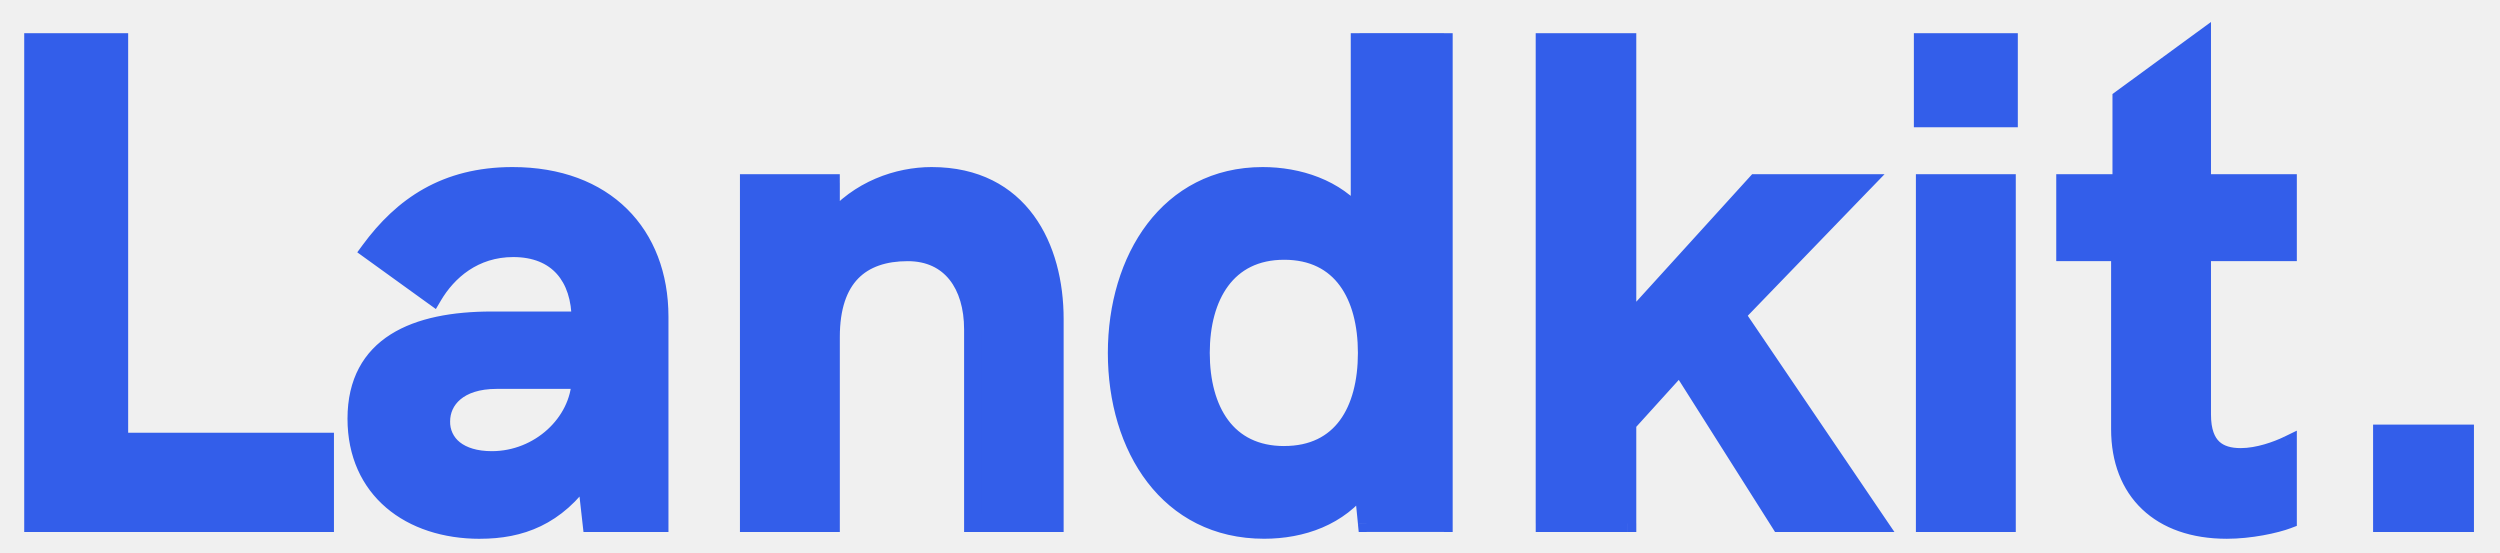
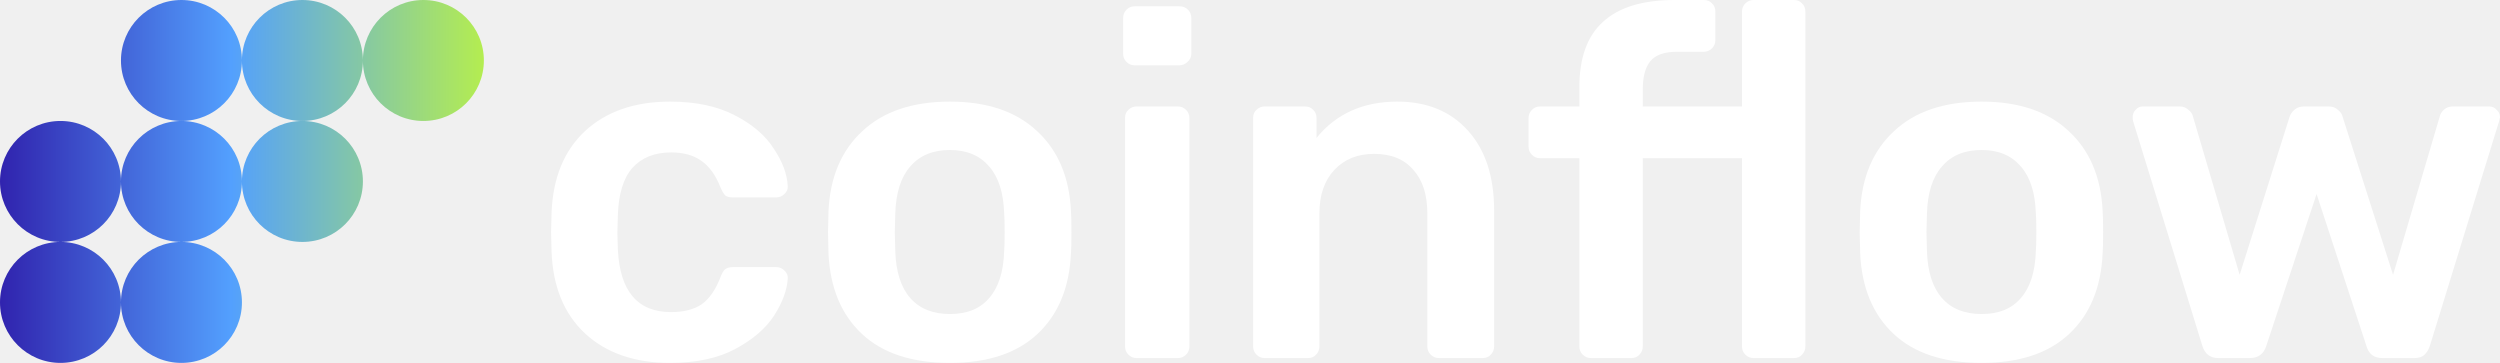
- <svg xmlns="http://www.w3.org/2000/svg" width="86" height="19" viewBox="0 0 86 19" fill="none">
-   <path d="M1.133 18h10.055v-2.813H4.109V1.441H1.133V18zm15.375.234c1.394 0 2.637-.445 3.644-1.91L20.34 18h2.355v-7.102c0-2.859-1.875-4.851-5.062-4.851-2.309 0-3.797 1.031-4.922 2.566l2.191 1.582c.504-.855 1.407-1.652 2.754-1.652 1.512 0 2.309.984 2.309 2.473h-3.047c-2.625 0-4.664.843-4.664 3.386 0 2.45 1.851 3.832 4.254 3.832zm.41-2.414c-1.113 0-1.734-.55-1.734-1.324 0-.738.597-1.418 1.898-1.418h2.883c-.047 1.465-1.418 2.742-3.047 2.742zM25.754 18h2.836v-6.41c0-2.04 1.031-2.906 2.637-2.906 1.464 0 2.238 1.113 2.238 2.648V18h2.824v-7.031c0-2.45-1.172-4.922-4.242-4.922-1.149 0-2.52.457-3.457 1.605V6.293h-2.836V18zM46.766 1.441v6.024c-.809-1.008-2.11-1.418-3.328-1.418-3.247 0-5.028 2.86-5.028 6.094 0 3.27 1.781 6.093 5.074 6.093 1.301 0 2.59-.445 3.399-1.547L47.012 18h2.66V1.441h-2.906zm-2.59 14.204c-1.969 0-2.86-1.536-2.86-3.504 0-1.946.891-3.504 2.86-3.504 1.968 0 2.836 1.535 2.836 3.504 0 1.992-.867 3.504-2.836 3.504zM53.129 18h2.86v-3.434l1.804-1.992L61.227 18h3.375l-4.864-7.172 4.383-4.535h-3.715l-4.418 4.863V1.441h-2.86V18zM66.137 4.078h2.976V1.441h-2.976v2.637zM66.207 18h2.836V6.293h-2.836V18zm10.395.234c.808 0 1.675-.187 2.109-.351v-2.59c-.387.188-1.031.422-1.629.422-.75 0-1.324-.328-1.324-1.453V8.684h2.953V6.293h-2.953V1.348l-2.79 2.039v2.906h-1.933v2.39h1.887v6.083c0 2.132 1.371 3.468 3.68 3.468zM81.934 18h2.87v-3.094h-2.87V18z" fill="#335EEA" />
-   <path d="M1.133 18h-.3v.3h.3V18zm10.055 0v.3h.3V18h-.3zm0-2.813h.3v-.3h-.3v.3zm-7.079 0h-.3v.3h.3v-.3zm0-13.746h.3v-.3h-.3v.3zm-2.976 0v-.3h-.3v.3h.3zm0 16.859h10.055v-.6H1.133v.6zm10.355-.3v-2.813h-.6V18h.6zm-.3-3.113H4.109v.6h7.079v-.6zm-6.779.3V1.441h-.6v13.746h.6zm-.3-14.046H1.133v.6h2.976v-.6zm-3.276.3V18h.6V1.441h-.6zm19.32 14.883l.298-.033-.09-.8-.456.663.247.17zM20.34 18l-.298.033.03.267h.268V18zm2.355 0v.3h.3V18h-.3zm-9.984-9.387l-.242-.177-.179.244.245.177.176-.244zm2.191 1.582l-.175.244.267.192.167-.283-.259-.153zm5.063.82v.3h.3v-.3h-.3zm0 2.063l.3.01.01-.31h-.31v.3zm-3.457 5.456c.729 0 1.436-.116 2.097-.435.664-.32 1.265-.835 1.794-1.605l-.494-.34c-.478.695-1.002 1.135-1.56 1.404-.56.27-1.172.376-1.837.376v.6zm3.346-2.176l.188 1.675.596-.066-.188-1.676-.596.067zm.486 1.942h2.355v-.6H20.34v.6zm2.655-.3v-7.102h-.6V18h.6zm0-7.102c0-1.496-.492-2.79-1.425-3.711-.933-.921-2.28-1.44-3.937-1.44v.6c1.53 0 2.715.477 3.516 1.267.8.79 1.246 1.921 1.246 3.284h.6zm-5.362-5.151c-2.422 0-3.994 1.093-5.164 2.689l.484.355c1.08-1.474 2.485-2.444 4.68-2.444v-.6zm-5.098 3.11l2.192 1.582.35-.487-2.19-1.582-.352.487zm2.626 1.49c.467-.793 1.284-1.504 2.495-1.504v-.6c-1.484 0-2.472.883-3.012 1.8l.517.305zm2.495-1.504c.688 0 1.177.221 1.498.579.325.362.51.9.51 1.594h.6c0-.795-.212-1.493-.663-1.995-.456-.507-1.12-.778-1.945-.778v.6zm2.309 1.873h-3.047v.6h3.047v-.6zm-3.047 0c-1.335 0-2.568.213-3.477.786-.93.587-1.487 1.533-1.487 2.9h.6c0-1.175.463-1.923 1.208-2.393.767-.484 1.866-.693 3.156-.693v-.6zm-4.964 3.686c0 1.307.497 2.35 1.331 3.063.829.708 1.966 1.07 3.223 1.07v-.6c-1.146 0-2.135-.33-2.833-.926-.692-.591-1.121-1.464-1.121-2.607h-.6zm4.964 1.118c-.51 0-.871-.126-1.098-.306a.878.878 0 01-.336-.718h-.6c0 .474.194.893.563 1.187.362.288.868.437 1.471.437v-.6zm-1.434-1.024c0-.284.113-.553.354-.756.244-.206.644-.362 1.244-.362v-.6c-.701 0-1.25.184-1.63.503a1.565 1.565 0 00-.568 1.215h.6zm1.598-1.118h2.883v-.6h-2.883v.6zm2.583-.31c-.041 1.286-1.262 2.452-2.747 2.452v.6c1.773 0 3.294-1.389 3.347-3.032l-.6-.02zM25.754 18h-.3v.3h.3V18zm2.836 0v.3h.3V18h-.3zm4.875 0h-.3v.3h.3V18zm2.824 0v.3h.3V18h-.3zm-7.7-10.348h-.3v.842l.533-.652-.232-.19zm0-1.359h.3v-.3h-.3v.3zm-2.835 0v-.3h-.3v.3h.3zm0 12.007h2.836v-.6h-2.836v.6zm3.136-.3v-6.41h-.6V18h.6zm0-6.41c0-.972.245-1.612.631-2.009.385-.395.955-.597 1.706-.597v-.6c-.855 0-1.604.231-2.136.779-.531.546-.801 1.36-.801 2.427h.6zm2.337-2.606c.648 0 1.119.242 1.434.636.322.402.504.99.504 1.712h.6c0-.814-.205-1.55-.636-2.087-.438-.547-1.086-.861-1.902-.861v.6zm1.938 2.348V18h.6v-6.668h-.6zm.3 6.968h2.824v-.6h-2.824v.6zm3.124-.3v-7.031h-.6V18h.6zm0-7.031c0-1.267-.302-2.566-1.028-3.557-.735-1.004-1.886-1.665-3.514-1.665v.6c1.443 0 2.412.575 3.03 1.42.628.857.912 2.019.912 3.202h.6zm-4.542-5.222c-1.22 0-2.684.484-3.69 1.716l.465.38c.87-1.067 2.148-1.496 3.225-1.496v-.6zM28.89 7.652V6.293h-.6v1.36h.6zm-.3-1.659h-2.836v.6h2.836v-.6zm-3.136.3V18h.6V6.293h-.6zm21.312-4.852v-.3h-.3v.3h.3zm0 6.024l-.234.188.534.665v-.853h-.3zm.117 9.223l.298-.03-.076-.78-.464.632.242.177zM47.012 18l-.299.03.027.27h.272V18zm2.66 0v.3h.3V18h-.3zm0-16.559h.3v-.3h-.3v.3zm-3.206 0v6.024h.6V1.44h-.6zM47 7.277c-.884-1.101-2.287-1.53-3.563-1.53v.6c1.162 0 2.361.392 3.095 1.306L47 7.277zm-3.563-1.53c-1.722 0-3.065.763-3.97 1.952-.898 1.182-1.357 2.773-1.357 4.442h.6c0-1.566.432-3.022 1.235-4.079.798-1.048 1.968-1.715 3.492-1.715v-.6zM38.11 12.14c0 1.685.459 3.277 1.365 4.455.911 1.186 2.267 1.938 4.01 1.938v-.6c-1.55 0-2.733-.66-3.535-1.703-.808-1.052-1.24-2.506-1.24-4.09h-.6zm5.374 6.393c1.365 0 2.759-.468 3.64-1.669l-.483-.355c-.735 1.002-1.92 1.424-3.157 1.424v.6zm3.1-1.817l.13 1.312.596-.058-.129-1.313-.597.059zm.428 1.583h2.66v-.6h-2.66v.6zm2.96-.3V1.441h-.6V18h.6zm-.3-16.859h-2.906v.6h2.906v-.6zm-5.496 14.204c-.896 0-1.52-.344-1.928-.893-.417-.561-.632-1.367-.632-2.311h-.6c0 1.024.231 1.97.751 2.669.53.71 1.336 1.134 2.409 1.134v-.6zm-2.56-3.204c0-.933.215-1.739.633-2.303.41-.553 1.032-.901 1.927-.901v-.6c-1.075 0-1.881.43-2.41 1.144-.518.7-.75 1.647-.75 2.66h.6zm2.56-3.204c.895 0 1.512.343 1.914.891.412.56.622 1.366.622 2.313h.6c0-1.023-.225-1.97-.738-2.668-.523-.712-1.325-1.136-2.398-1.136v.6zm2.536 3.204c0 .958-.21 1.763-.621 2.32-.402.544-1.018.883-1.915.883v.6c1.071 0 1.873-.416 2.397-1.126.515-.697.739-1.644.739-2.677h-.6zM53.129 18h-.3v.3h.3V18zm2.86 0v.3h.3V18h-.3zm0-3.434l-.223-.201-.078.086v.115h.3zm1.804-1.992l.254-.16-.211-.334-.265.293.222.201zM61.227 18l-.254.16.088.14h.166V18zm3.375 0v.3h.566l-.318-.468-.248.168zm-4.864-7.172l-.215-.208-.17.175.137.201.248-.168zm4.383-4.535l.216.208.491-.508h-.707v.3zm-3.715 0v-.3h-.133l-.089.098.222.202zm-4.418 4.863h-.3v.777l.522-.575-.222-.202zm0-9.715h.3v-.3h-.3v.3zm-2.86 0v-.3h-.3v.3h.3zm0 16.859h2.86v-.6h-2.86v.6zm3.16-.3v-3.434h-.6V18h.6zm-.077-3.232l1.804-1.992-.444-.403-1.805 1.992.445.403zm1.328-2.033l3.434 5.425.507-.32-3.433-5.426-.508.32zm3.688 5.565h3.375v-.6h-3.375v.6zm3.623-.468l-4.863-7.172-.497.336 4.863 7.172.497-.336zm-4.896-6.795L64.337 6.5l-.432-.417-4.382 4.536.431.417zm4.167-5.044h-3.715v.6h3.715v-.6zm-3.937.098l-4.418 4.863.444.404 4.418-4.863-.444-.404zm-3.896 5.065V1.441h-.6v9.715h.6zm-.3-10.015h-2.86v.6h2.86v-.6zm-3.16.3V18h.6V1.441h-.6zm13.309 2.637h-.3v.3h.3v-.3zm2.976 0v.3h.3v-.3h-.3zm0-2.637h.3v-.3h-.3v.3zm-2.976 0v-.3h-.3v.3h.3zM66.207 18h-.3v.3h.3V18zm2.836 0v.3h.3V18h-.3zm0-11.707h.3v-.3h-.3v.3zm-2.836 0v-.3h-.3v.3h.3zm-.07-1.915h2.976v-.6h-2.976v.6zm3.276-.3V1.441h-.6v2.637h.6zm-.3-2.937h-2.976v.6h2.976v-.6zm-3.276.3v2.637h.6V1.441h-.6zm.37 16.859h2.836v-.6h-2.836v.6zm3.136-.3V6.293h-.6V18h.6zm-.3-12.007h-2.836v.6h2.836v-.6zm-3.136.3V18h.6V6.293h-.6zm12.804 11.59l.106.28.194-.073v-.207h-.3zm0-2.59h.3v-.479l-.43.209.13.27zm-2.953-6.61v-.3h-.3v.3h.3zm2.953 0v.3h.3v-.3h-.3zm0-2.39h.3v-.3h-.3v.3zm-2.953 0h-.3v.3h.3v-.3zm0-4.945h.3V.757l-.477.348.177.243zm-2.79 2.039l-.176-.242-.123.09v.152h.3zm0 2.906v.3h.3v-.3h-.3zm-1.933 0v-.3h-.3v.3h.3zm0 2.39h-.3v.3h.3v-.3zm1.887 0h.3v-.3h-.3v.3zm3.68 9.851c.844 0 1.747-.194 2.215-.37l-.212-.562c-.4.151-1.23.332-2.003.332v.6zm2.409-.651v-2.59h-.6v2.59h.6zm-.43-2.86c-.37.179-.967.392-1.499.392v.6c.663 0 1.355-.256 1.76-.452l-.262-.54zm-1.499.392c-.338 0-.58-.075-.738-.224-.155-.145-.286-.414-.286-.93h-.6c0 .61.156 1.068.475 1.368.316.296.737.386 1.149.386v-.6zm-1.024-1.153V8.684h-.6v5.578h.6zm-.3-5.278h2.953v-.6h-2.953v.6zm3.253-.3V6.293h-.6v2.39h.6zm-.3-2.691h-2.953v.6h2.953v-.6zm-2.653.3V1.348h-.6v4.945h.6zm-.477-5.188l-2.79 2.04.355.484 2.789-2.04-.354-.484zm-2.912 2.282v2.906h.6V3.387h-.6zm.3 2.606h-1.934v.6h1.934v-.6zm-2.234.3v2.39h.6v-2.39h-.6zm.3 2.69h1.887v-.6h-1.887v.6zm1.587-.3v6.083h.6V8.684h-.6zm0 6.083c0 1.132.365 2.084 1.067 2.751.7.666 1.701 1.017 2.913 1.017v-.6c-1.098 0-1.937-.316-2.5-.852-.56-.533-.88-1.316-.88-2.316h-.6zM81.934 18h-.3v.3h.3V18zm2.87 0v.3h.3V18h-.3zm0-3.094h.3v-.3h-.3v.3zm-2.87 0v-.3h-.3v.3h.3zm0 3.394h2.87v-.6h-2.87v.6zm3.17-.3v-3.094h-.6V18h.6zm-.3-3.394h-2.87v.6h2.87v-.6zm-3.17.3V18h.6v-3.094h-.6z" fill="#335EEA" />
+ <svg xmlns="http://www.w3.org/2000/svg" width="372" height="54" viewBox="0 0 372 54" fill="none">
+   <path fill-rule="evenodd" clip-rule="evenodd" d="M27 18C31.971 18 36 13.971 36 9C36 13.971 40.029 18 45 18C40.029 18 36 22.029 36 27C36 22.029 31.971 18 27 18ZM18 27C18 22.029 22.029 18 27 18C22.029 18 18 13.971 18 9C18 4.029 22.029 0 27 0C31.971 0 36 4.029 36 9C36 4.029 40.029 0 45 0C49.971 0 54 4.029 54 9C54 13.971 49.971 18 45 18C49.971 18 54 22.029 54 27C54 31.971 49.971 36 45 36C40.029 36 36 31.971 36 27C36 31.971 31.971 36 27 36C22.029 36 18 31.971 18 27ZM9 36C4.029 36 0 31.971 0 27C0 22.029 4.029 18 9 18C13.971 18 18 22.029 18 27C18 31.971 13.971 36 9 36ZM18 45C18 49.971 13.971 54 9 54C4.029 54 0 49.971 0 45C0 40.029 4.029 36 9 36C13.971 36 18 40.029 18 45ZM18 45C18 49.971 22.029 54 27 54C31.971 54 36 49.971 36 45C36 40.029 31.971 36 27 36C22.029 36 18 40.029 18 45ZM54 9C54 13.971 58.029 18 63 18C67.971 18 72 13.971 72 9C72 4.029 67.971 0 63 0C58.029 0 54 4.029 54 9Z" fill="url(#paint0_linear)" />
+   <path d="M99.714 54C94.434 54 90.209 52.536 87.041 49.608C83.92 46.68 82.264 42.624 82.072 37.44L82 34.56L82.072 31.68C82.264 26.496 83.92 22.44 87.041 19.512C90.209 16.584 94.434 15.12 99.714 15.12C103.507 15.12 106.699 15.792 109.292 17.136C111.932 18.48 113.876 20.136 115.125 22.104C116.421 24.024 117.117 25.872 117.213 27.648C117.261 28.128 117.093 28.536 116.709 28.872C116.373 29.208 115.965 29.376 115.485 29.376H109.076C108.548 29.376 108.164 29.28 107.924 29.088C107.684 28.848 107.443 28.44 107.203 27.864C106.483 26.04 105.523 24.72 104.323 23.904C103.171 23.088 101.683 22.68 99.858 22.68C97.41 22.68 95.49 23.448 94.098 24.984C92.754 26.52 92.033 28.872 91.937 32.04L91.865 34.704L91.937 37.08C92.225 43.32 94.866 46.44 99.858 46.44C101.731 46.44 103.243 46.056 104.395 45.288C105.547 44.472 106.483 43.128 107.203 41.256C107.395 40.728 107.612 40.344 107.852 40.104C108.14 39.864 108.548 39.744 109.076 39.744H115.485C115.965 39.744 116.373 39.912 116.709 40.248C117.093 40.584 117.261 40.992 117.213 41.472C117.117 43.152 116.445 44.976 115.197 46.944C113.948 48.864 112.028 50.52 109.436 51.912C106.843 53.304 103.603 54 99.714 54Z" fill="white" />
+   <path d="M141.355 54C135.69 54 131.322 52.56 128.249 49.68C125.177 46.8 123.521 42.816 123.281 37.728L123.209 34.56L123.281 31.392C123.521 26.352 125.201 22.392 128.321 19.512C131.442 16.584 135.786 15.12 141.355 15.12C146.876 15.12 151.197 16.584 154.317 19.512C157.437 22.392 159.118 26.352 159.358 31.392C159.406 31.968 159.43 33.024 159.43 34.56C159.43 36.096 159.406 37.152 159.358 37.728C159.118 42.816 157.461 46.8 154.389 49.68C151.317 52.56 146.972 54 141.355 54ZM141.355 46.728C143.9 46.728 145.844 45.936 147.188 44.352C148.58 42.768 149.324 40.44 149.42 37.368C149.468 36.888 149.492 35.952 149.492 34.56C149.492 33.168 149.468 32.232 149.42 31.752C149.324 28.68 148.58 26.352 147.188 24.768C145.796 23.136 143.852 22.32 141.355 22.32C138.811 22.32 136.843 23.136 135.45 24.768C134.058 26.352 133.314 28.68 133.218 31.752L133.146 34.56L133.218 37.368C133.314 40.44 134.058 42.768 135.45 44.352C136.843 45.936 138.811 46.728 141.355 46.728Z" fill="white" />
+   <path d="M168.847 9.72C168.367 9.72 167.959 9.552 167.623 9.216C167.286 8.88 167.118 8.472 167.118 7.992V2.736C167.118 2.208 167.286 1.776 167.623 1.44C167.959 1.104 168.367 0.936 168.847 0.936H175.472C176 0.936 176.432 1.104 176.768 1.44C177.104 1.776 177.272 2.208 177.272 2.736V7.992C177.272 8.472 177.08 8.88 176.696 9.216C176.36 9.552 175.952 9.72 175.472 9.72H168.847ZM169.135 53.28C168.655 53.28 168.247 53.112 167.911 52.776C167.575 52.44 167.407 52.032 167.407 51.552V17.568C167.407 17.04 167.575 16.632 167.911 16.344C168.247 16.008 168.655 15.84 169.135 15.84H175.256C175.736 15.84 176.144 16.008 176.48 16.344C176.816 16.68 176.984 17.088 176.984 17.568V51.552C176.984 52.032 176.816 52.44 176.48 52.776C176.144 53.112 175.736 53.28 175.256 53.28H169.135Z" fill="white" />
+   <path d="M188.192 53.28C187.712 53.28 187.304 53.112 186.968 52.776C186.632 52.44 186.464 52.032 186.464 51.552V17.568C186.464 17.04 186.632 16.632 186.968 16.344C187.304 16.008 187.712 15.84 188.192 15.84H194.169C194.697 15.84 195.105 16.008 195.393 16.344C195.729 16.632 195.897 17.04 195.897 17.568V20.52C198.825 16.92 202.834 15.12 207.923 15.12C212.339 15.12 215.844 16.56 218.436 19.44C221.029 22.32 222.325 26.28 222.325 31.32V51.552C222.325 52.032 222.157 52.44 221.821 52.776C221.533 53.112 221.125 53.28 220.596 53.28H214.116C213.636 53.28 213.227 53.112 212.891 52.776C212.555 52.44 212.387 52.032 212.387 51.552V31.752C212.387 28.968 211.691 26.808 210.299 25.272C208.955 23.688 207.011 22.896 204.466 22.896C202.018 22.896 200.05 23.688 198.561 25.272C197.073 26.856 196.329 29.016 196.329 31.752V51.552C196.329 52.032 196.161 52.44 195.825 52.776C195.537 53.112 195.129 53.28 194.601 53.28H188.192Z" fill="white" />
+   <path d="M236.738 53.28C236.258 53.28 235.85 53.112 235.514 52.776C235.178 52.44 235.01 52.032 235.01 51.552V23.544H229.177C228.697 23.544 228.289 23.376 227.953 23.04C227.617 22.704 227.449 22.296 227.449 21.816V17.568C227.449 17.088 227.617 16.68 227.953 16.344C228.289 16.008 228.697 15.84 229.177 15.84H235.01V12.96C235.01 8.592 236.186 5.352 238.539 3.24C240.891 1.08 244.444 0 249.196 0H253.517C254.045 0 254.453 0.168 254.741 0.504C255.077 0.792 255.245 1.2 255.245 1.728V5.976C255.245 6.456 255.077 6.864 254.741 7.2C254.405 7.536 253.997 7.704 253.517 7.704H249.556C247.684 7.704 246.364 8.16 245.596 9.072C244.828 9.984 244.444 11.4 244.444 13.32V15.84H259.206V1.728C259.206 1.248 259.374 0.84 259.71 0.504C260.046 0.168 260.454 0 260.934 0H266.911C267.439 0 267.847 0.168 268.135 0.504C268.471 0.792 268.639 1.2 268.639 1.728V51.552C268.639 52.032 268.471 52.44 268.135 52.776C267.847 53.112 267.439 53.28 266.911 53.28H260.934C260.454 53.28 260.046 53.112 259.71 52.776C259.374 52.44 259.206 52.032 259.206 51.552V23.544H244.444V51.552C244.444 52.032 244.276 52.44 243.939 52.776C243.651 53.112 243.243 53.28 242.715 53.28H236.738Z" fill="white" />
+   <path d="M294.868 54C289.204 54 284.835 52.56 281.763 49.68C278.69 46.8 277.034 42.816 276.794 37.728L276.722 34.56L276.794 31.392C277.034 26.352 278.714 22.392 281.835 19.512C284.955 16.584 289.3 15.12 294.868 15.12C300.389 15.12 304.71 16.584 307.83 19.512C310.951 22.392 312.631 26.352 312.871 31.392C312.919 31.968 312.943 33.024 312.943 34.56C312.943 36.096 312.919 37.152 312.871 37.728C312.631 42.816 310.975 46.8 307.902 49.68C304.83 52.56 300.485 54 294.868 54ZM294.868 46.728C297.413 46.728 299.357 45.936 300.701 44.352C302.093 42.768 302.838 40.44 302.934 37.368C302.982 36.888 303.006 35.952 303.006 34.56C303.006 33.168 302.982 32.232 302.934 31.752C302.838 28.68 302.093 26.352 300.701 24.768C299.309 23.136 297.365 22.32 294.868 22.32C292.324 22.32 290.356 23.136 288.964 24.768C287.571 26.352 286.827 28.68 286.731 31.752L286.659 34.56L286.731 37.368C286.827 40.44 287.571 42.768 288.964 44.352C290.356 45.936 292.324 46.728 294.868 46.728Z" fill="white" />
+   <path d="M330.09 53.28C328.89 53.28 328.098 52.68 327.714 51.48L317.417 18.072C317.369 17.928 317.345 17.712 317.345 17.424C317.345 16.992 317.489 16.632 317.777 16.344C318.065 16.008 318.425 15.84 318.857 15.84H324.329C324.81 15.84 325.218 15.984 325.554 16.272C325.938 16.56 326.178 16.872 326.274 17.208L333.259 40.896L340.676 17.424C340.82 16.992 341.06 16.632 341.396 16.344C341.78 16.008 342.26 15.84 342.836 15.84H346.509C347.085 15.84 347.541 16.008 347.877 16.344C348.261 16.632 348.501 16.992 348.597 17.424L356.086 40.896L363.071 17.208C363.167 16.872 363.383 16.56 363.719 16.272C364.055 15.984 364.487 15.84 365.015 15.84H370.416C370.848 15.84 371.208 16.008 371.496 16.344C371.832 16.632 372 16.992 372 17.424L371.856 18.072L361.559 51.48C361.367 52.056 361.078 52.512 360.694 52.848C360.358 53.136 359.878 53.28 359.254 53.28H354.502C353.253 53.28 352.461 52.68 352.125 51.48L344.708 28.872L337.219 51.48C336.835 52.68 336.019 53.28 334.771 53.28H330.09Z" fill="white" />
+   <defs>
+     <linearGradient id="paint0_linear" x1="72" y1="27" x2="1.3411e-07" y2="27" gradientUnits="userSpaceOnUse">
+       <stop stop-color="#B4ED50" />
+       <stop offset="0.522" stop-color="#53A0FE" />
+       <stop offset="1" stop-color="#3023AE" />
+     </linearGradient>
+   </defs>
</svg>
